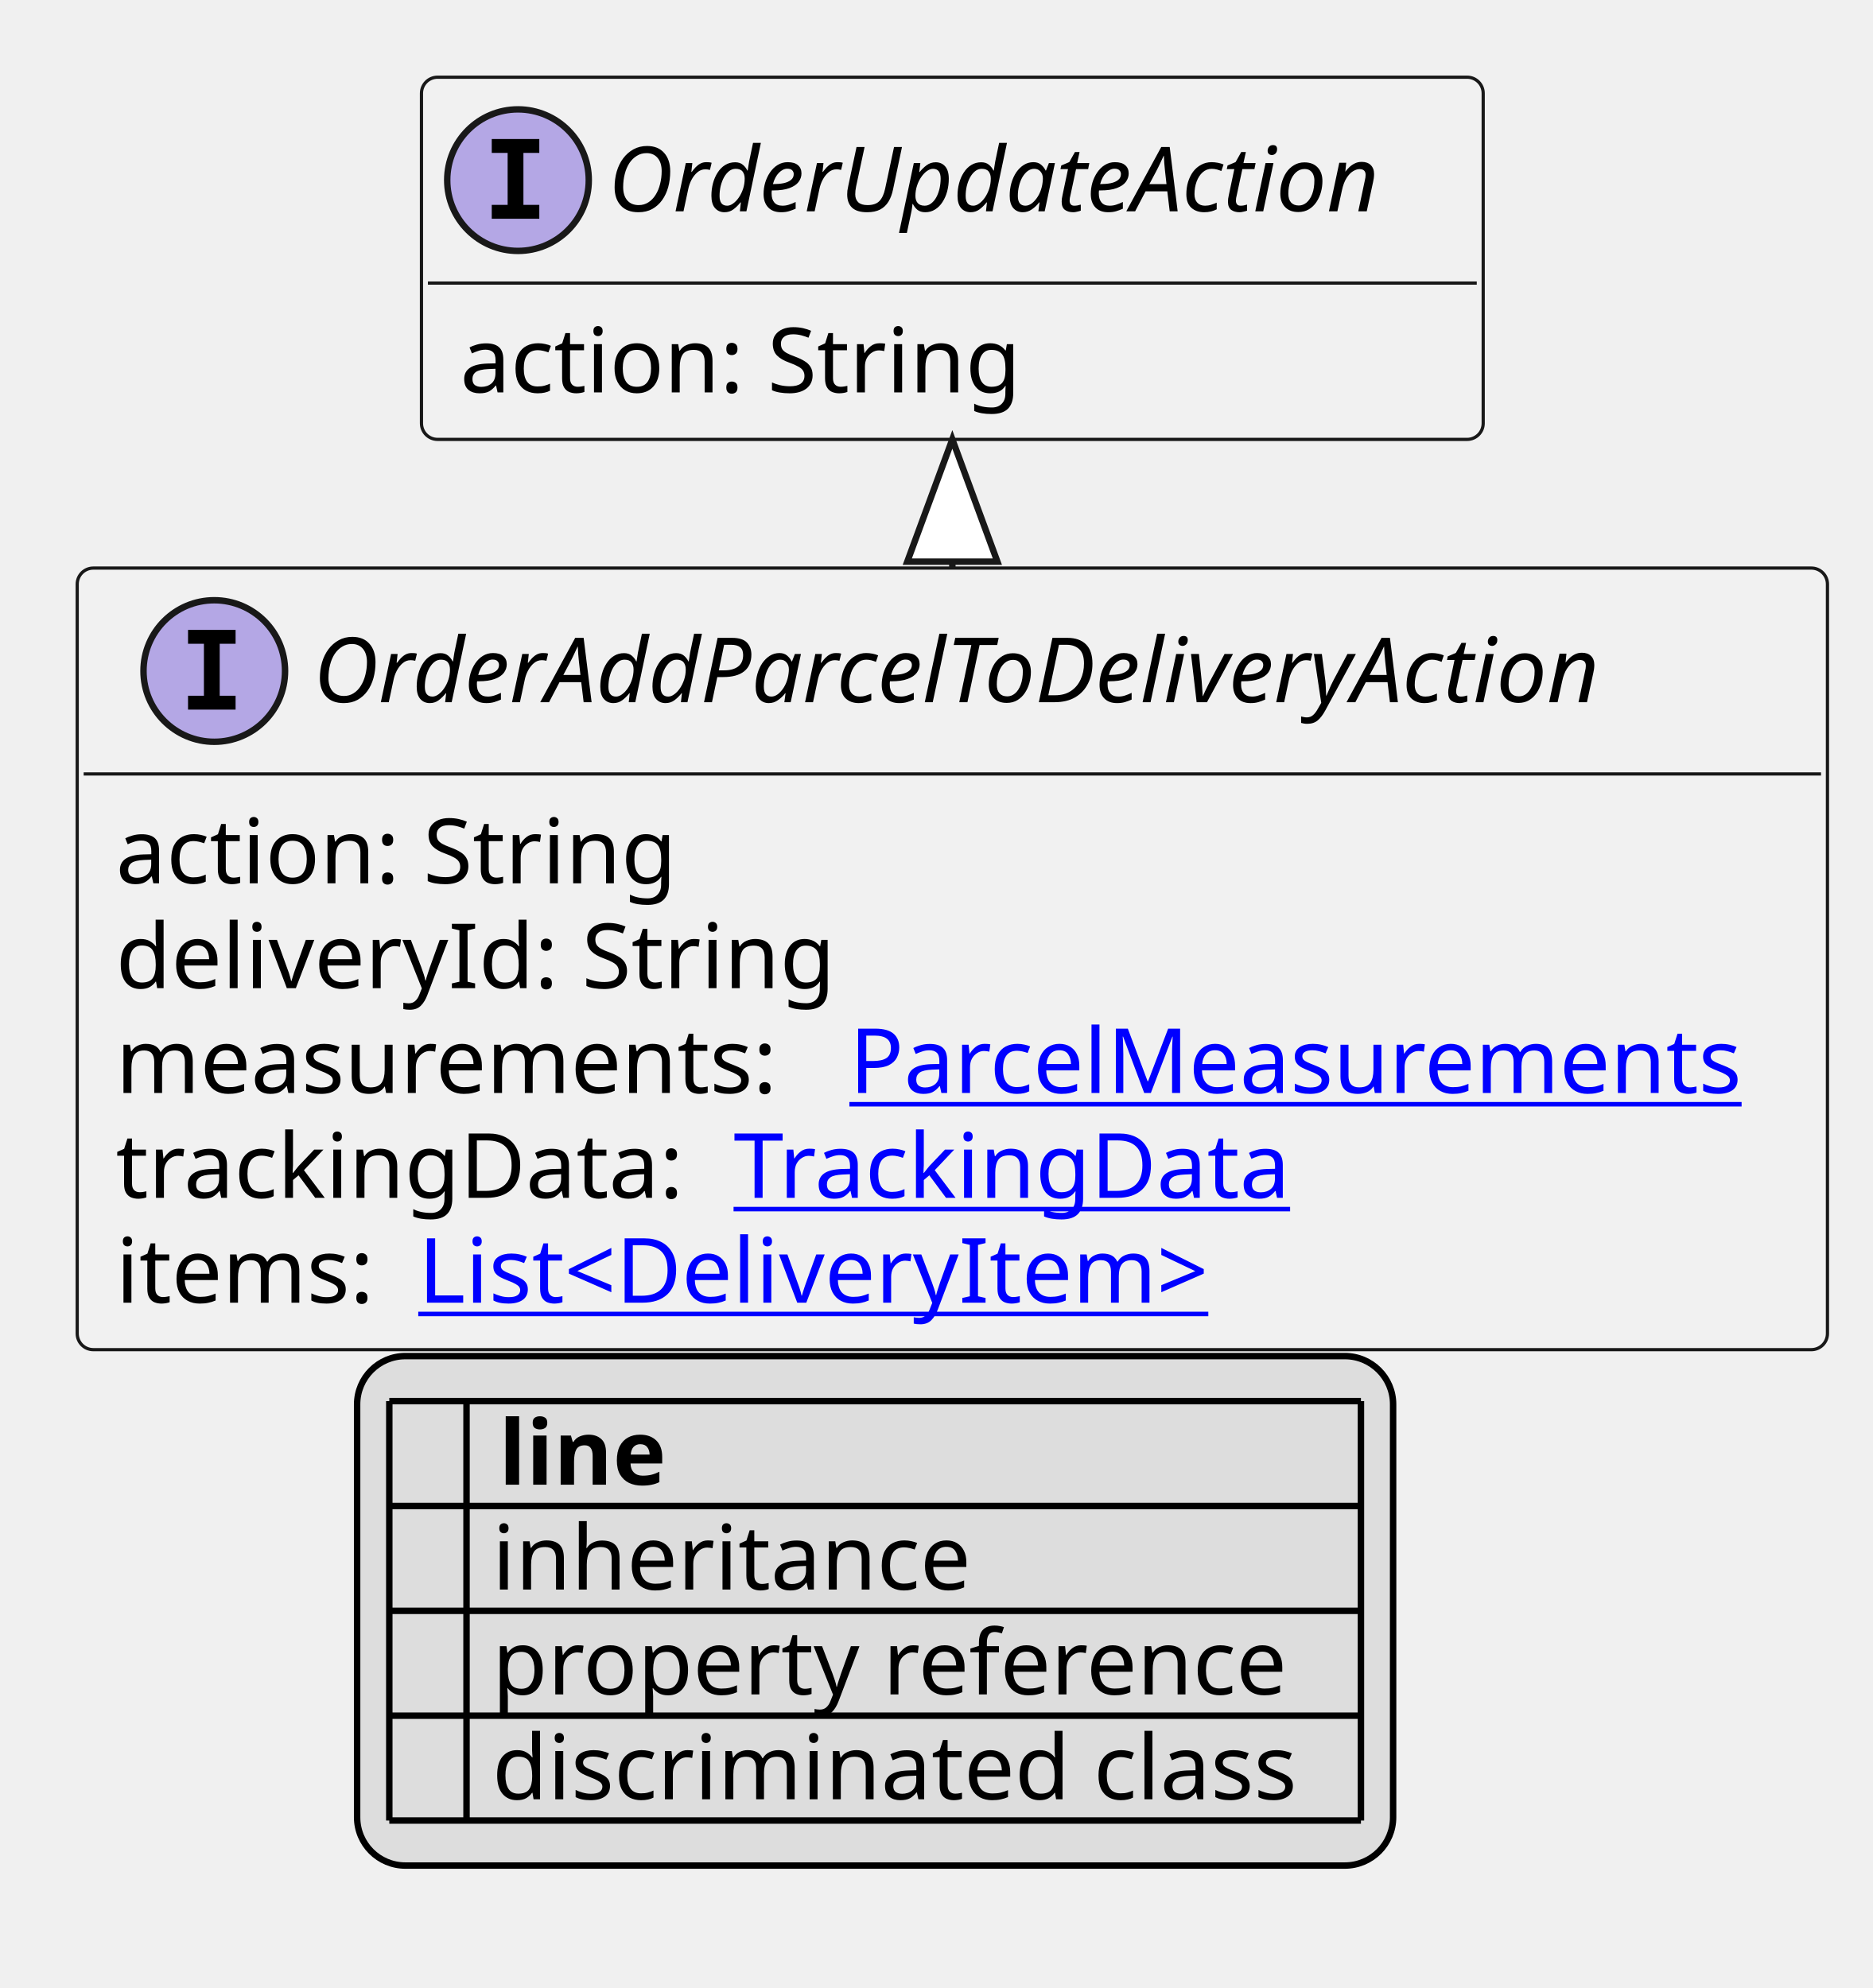
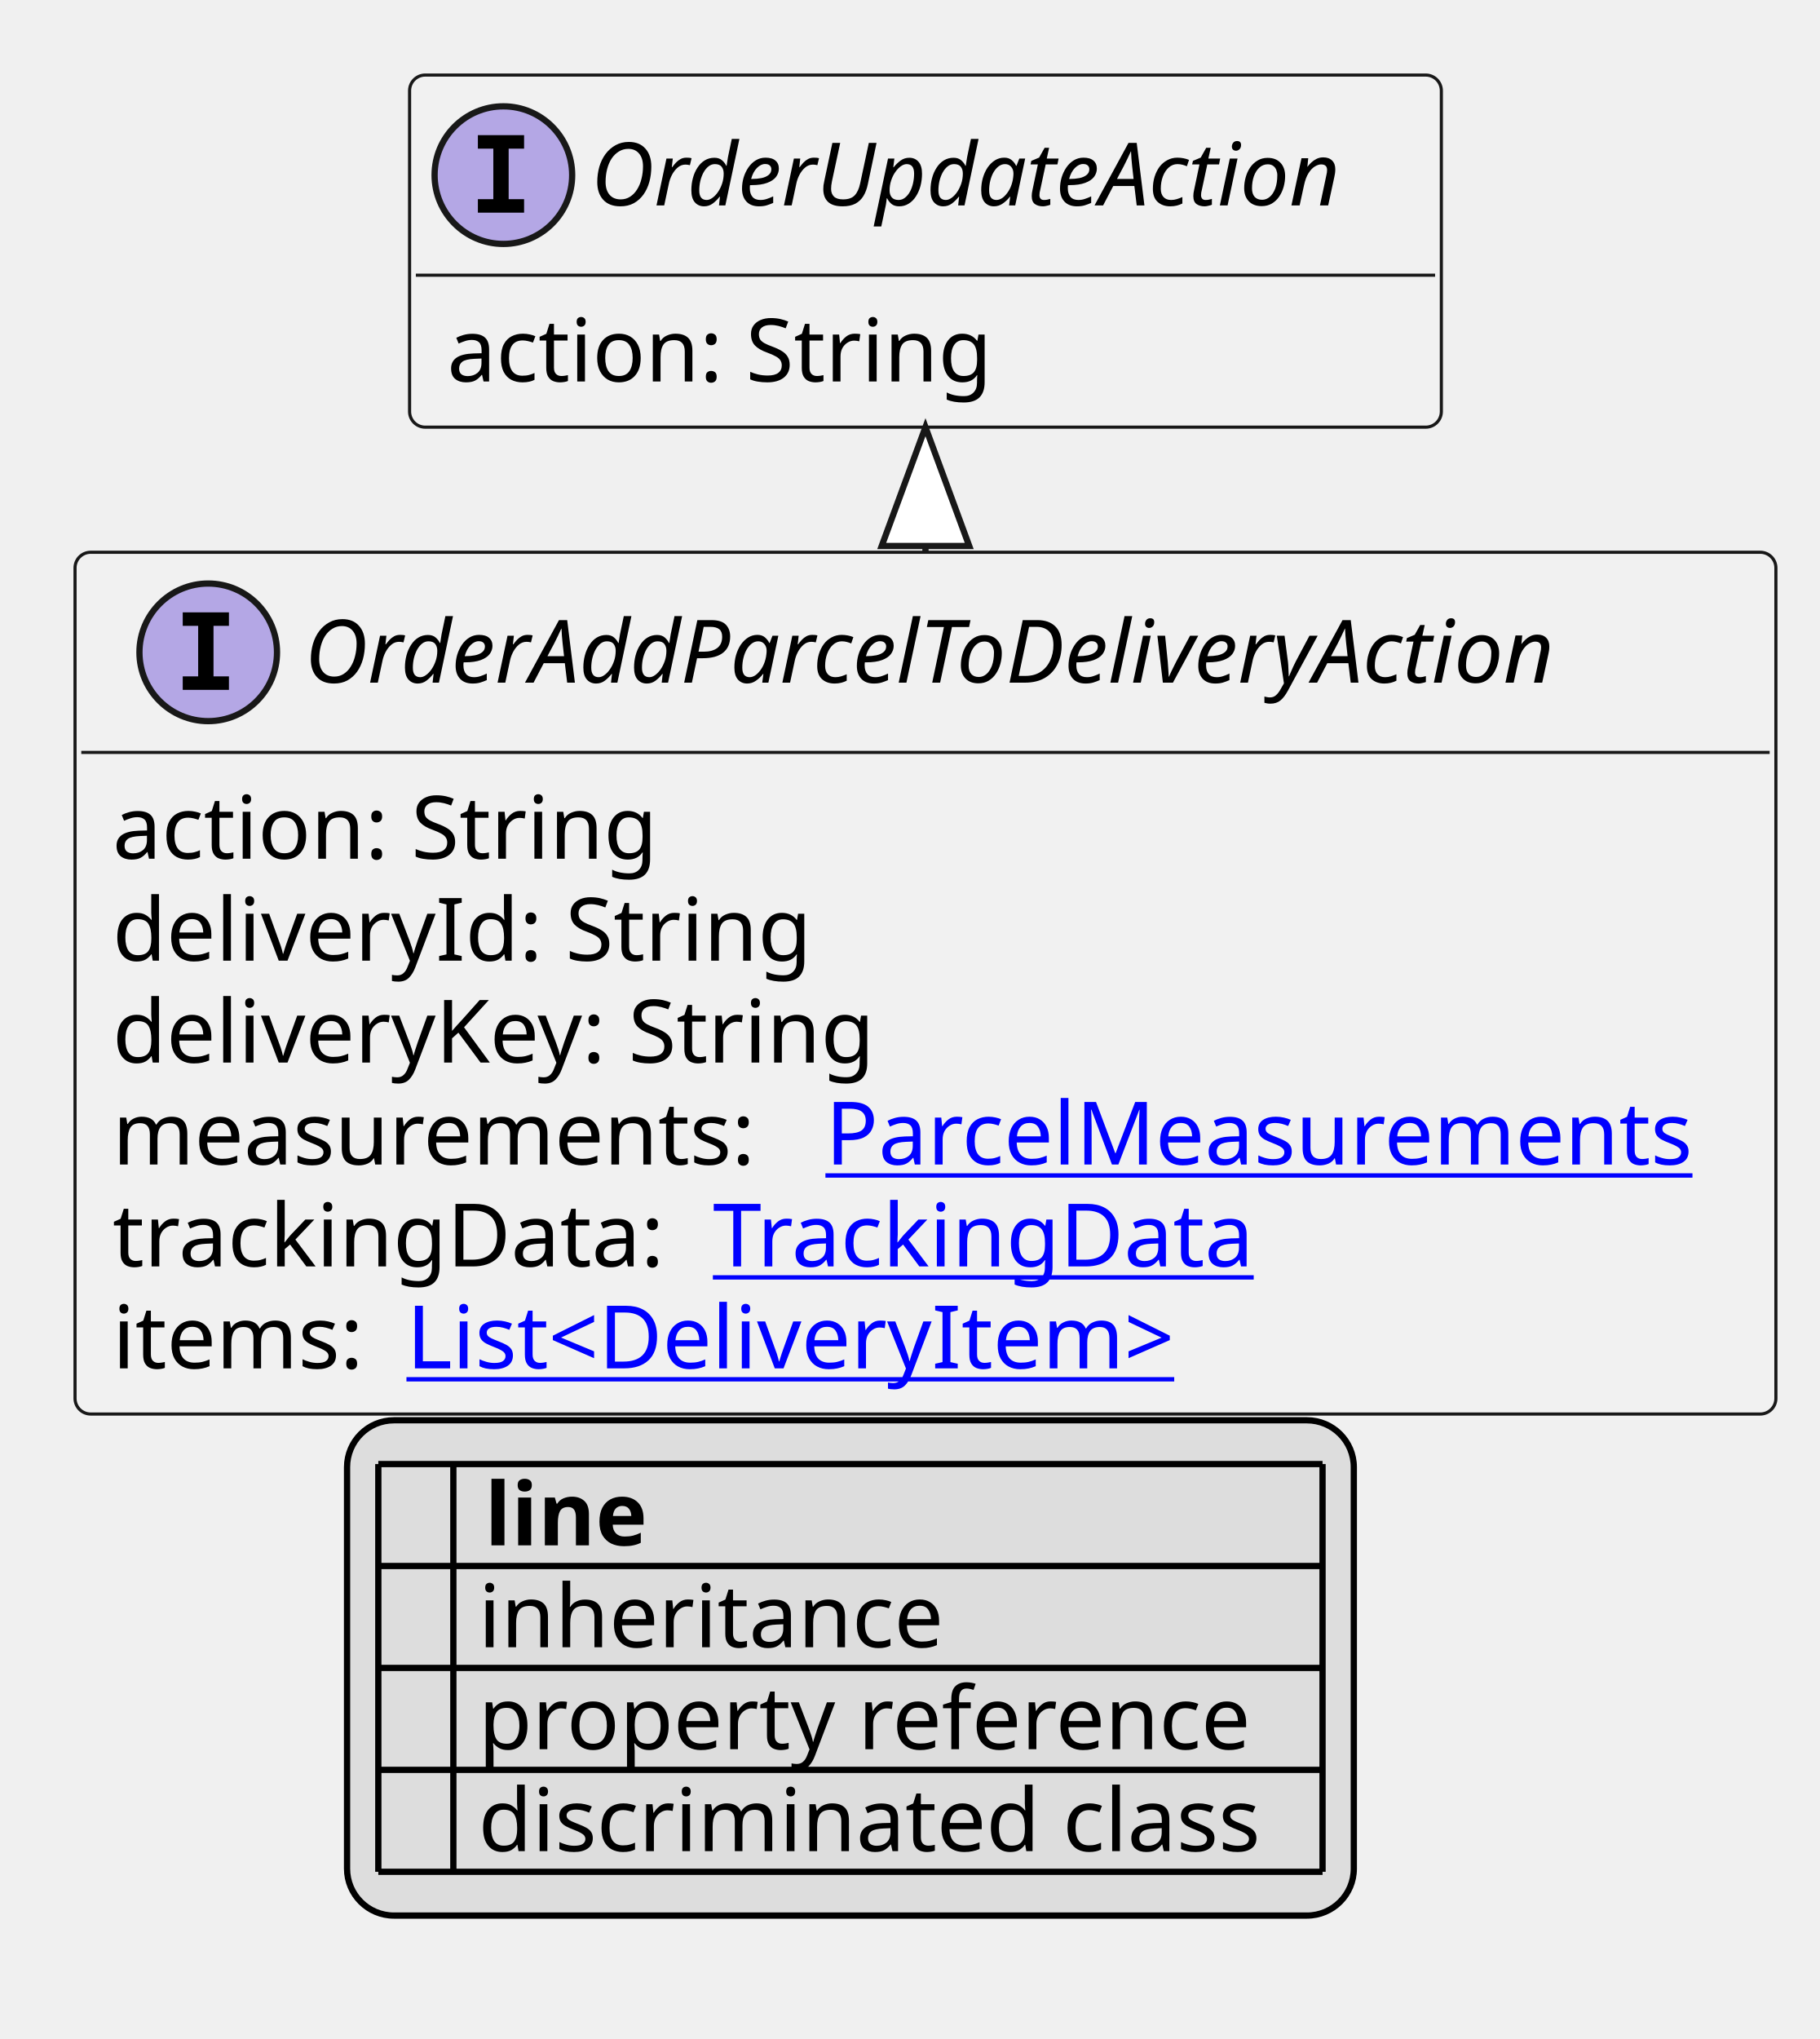
- <svg xmlns="http://www.w3.org/2000/svg" xmlns:xlink="http://www.w3.org/1999/xlink" contentStyleType="text/css" height="309px" preserveAspectRatio="none" style="width:291px;height:309px;background:#FFFFFF;" version="1.1" viewBox="0 0 291 309" width="291px" zoomAndPan="magnify">
+ <svg xmlns="http://www.w3.org/2000/svg" xmlns:xlink="http://www.w3.org/1999/xlink" contentStyleType="text/css" height="326px" preserveAspectRatio="none" style="width:291px;height:326px;background:#FFFFFF;" version="1.1" viewBox="0 0 291 326" width="291px" zoomAndPan="magnify">
  <defs>
-     <filter height="1" id="b10gp97jz9vrci0" width="1" x="0" y="0">
+     <filter height="1" id="boq4wgm0rin5z0" width="1" x="0" y="0">
      <feFlood flood-color="#000000" result="flood" />
      <feComposite in="SourceGraphic" in2="flood" operator="over" />
    </filter>
-     <filter height="1" id="b10gp97jz9vrci1" width="1" x="0" y="0">
+     <filter height="1" id="boq4wgm0rin5z1" width="1" x="0" y="0">
      <feFlood flood-color="#008000" result="flood" />
      <feComposite in="SourceGraphic" in2="flood" operator="over" />
    </filter>
-     <filter height="1" id="b10gp97jz9vrci2" width="1" x="0" y="0">
+     <filter height="1" id="boq4wgm0rin5z2" width="1" x="0" y="0">
      <feFlood flood-color="#0000FF" result="flood" />
      <feComposite in="SourceGraphic" in2="flood" operator="over" />
    </filter>
  </defs>
  <g>
    <a href="OrderAddParcelToDeliveryAction.svg" target="_top" title="OrderAddParcelToDeliveryAction.svg" xlink:actuate="onRequest" xlink:href="OrderAddParcelToDeliveryAction.svg" xlink:show="new" xlink:title="OrderAddParcelToDeliveryAction.svg" xlink:type="simple">
      <g id="elem_OrderAddParcelToDeliveryAction">
-         <rect codeLine="10" fill="#F1F1F1" height="121.484" id="OrderAddParcelToDeliveryAction" rx="2.5" ry="2.5" style="stroke:#181818;stroke-width:0.5;" width="272" x="12" y="88.297" />
+         <rect codeLine="10" fill="#F1F1F1" height="137.781" id="OrderAddParcelToDeliveryAction" rx="2.5" ry="2.5" style="stroke:#181818;stroke-width:0.5;" width="272" x="12" y="88.297" />
        <ellipse cx="33.3" cy="104.297" fill="#B4A7E5" rx="11" ry="11" style="stroke:#181818;stroke-width:1.0;" />
        <path d="M29.222,100.062 L29.222,97.906 L36.612,97.906 L36.612,100.062 L34.144,100.062 L34.144,108.141 L36.612,108.141 L36.612,110.297 L29.222,110.297 L29.222,108.141 L31.691,108.141 L31.691,100.062 L29.222,100.062 Z " fill="#000000" />
        <text fill="#000000" font-family="sans-serif" font-size="14" font-style="italic" lengthAdjust="spacing" textLength="226" x="48.7" y="109.144">OrderAddParcelToDeliveryAction</text>
        <line style="stroke:#181818;stroke-width:0.5;" x1="13" x2="283" y1="120.297" y2="120.297" />
        <text fill="#000000" font-family="sans-serif" font-size="14" lengthAdjust="spacing" textLength="91" x="18" y="137.292">action: String</text>
        <text fill="#000000" font-family="sans-serif" font-size="14" lengthAdjust="spacing" textLength="113" x="18" y="153.589">deliveryId: String</text>
-         <text fill="#000000" font-family="sans-serif" font-size="14" lengthAdjust="spacing" textLength="110" x="18" y="169.886">measurements:</text>
+         <text fill="#000000" font-family="sans-serif" font-size="14" lengthAdjust="spacing" textLength="126" x="18" y="169.886">deliveryKey: String</text>
+         <text fill="#000000" font-family="sans-serif" font-size="14" lengthAdjust="spacing" textLength="110" x="18" y="186.183">measurements:</text>
        <a href="ParcelMeasurements.svg" target="_top" title="ParcelMeasurements.svg" xlink:actuate="onRequest" xlink:href="ParcelMeasurements.svg" xlink:show="new" xlink:title="ParcelMeasurements.svg" xlink:type="simple">
-           <text fill="#0000FF" font-family="sans-serif" font-size="14" lengthAdjust="spacing" text-decoration="underline" textLength="146" x="132" y="169.886">ParcelMeasurements</text>
+           <text fill="#0000FF" font-family="sans-serif" font-size="14" lengthAdjust="spacing" text-decoration="underline" textLength="146" x="132" y="186.183">ParcelMeasurements</text>
        </a>
-         <text fill="#000000" font-family="sans-serif" font-size="14" lengthAdjust="spacing" textLength="92" x="18" y="186.183">trackingData:</text>
+         <text fill="#000000" font-family="sans-serif" font-size="14" lengthAdjust="spacing" textLength="92" x="18" y="202.48">trackingData:</text>
        <a href="TrackingData.svg" target="_top" title="TrackingData.svg" xlink:actuate="onRequest" xlink:href="TrackingData.svg" xlink:show="new" xlink:title="TrackingData.svg" xlink:type="simple">
-           <text fill="#0000FF" font-family="sans-serif" font-size="14" lengthAdjust="spacing" text-decoration="underline" textLength="91" x="114" y="186.183">TrackingData</text>
+           <text fill="#0000FF" font-family="sans-serif" font-size="14" lengthAdjust="spacing" text-decoration="underline" textLength="91" x="114" y="202.48">TrackingData</text>
        </a>
-         <text fill="#000000" font-family="sans-serif" font-size="14" lengthAdjust="spacing" textLength="43" x="18" y="202.48">items:</text>
+         <text fill="#000000" font-family="sans-serif" font-size="14" lengthAdjust="spacing" textLength="43" x="18" y="218.776">items:</text>
        <a href="DeliveryItem.svg" target="_top" title="DeliveryItem.svg" xlink:actuate="onRequest" xlink:href="DeliveryItem.svg" xlink:show="new" xlink:title="DeliveryItem.svg" xlink:type="simple">
-           <text fill="#0000FF" font-family="sans-serif" font-size="14" lengthAdjust="spacing" text-decoration="underline" textLength="131" x="65" y="202.48">List&lt;DeliveryItem&gt;</text>
+           <text fill="#0000FF" font-family="sans-serif" font-size="14" lengthAdjust="spacing" text-decoration="underline" textLength="131" x="65" y="218.776">List&lt;DeliveryItem&gt;</text>
        </a>
      </g>
    </a>
    <a href="OrderUpdateAction.svg" target="_top" title="OrderUpdateAction.svg" xlink:actuate="onRequest" xlink:href="OrderUpdateAction.svg" xlink:show="new" xlink:title="OrderUpdateAction.svg" xlink:type="simple">
      <g id="elem_OrderUpdateAction">
-         <rect codeLine="17" fill="#F1F1F1" height="56.297" id="OrderUpdateAction" rx="2.5" ry="2.5" style="stroke:#181818;stroke-width:0.5;" width="165" x="65.5" y="12" />
+         <rect codeLine="18" fill="#F1F1F1" height="56.297" id="OrderUpdateAction" rx="2.5" ry="2.5" style="stroke:#181818;stroke-width:0.5;" width="165" x="65.5" y="12" />
        <ellipse cx="80.5" cy="28" fill="#B4A7E5" rx="11" ry="11" style="stroke:#181818;stroke-width:1.0;" />
        <path d="M76.422,23.766 L76.422,21.609 L83.812,21.609 L83.812,23.766 L81.344,23.766 L81.344,31.844 L83.812,31.844 L83.812,34 L76.422,34 L76.422,31.844 L78.891,31.844 L78.891,23.766 L76.422,23.766 Z " fill="#000000" />
        <text fill="#000000" font-family="sans-serif" font-size="14" font-style="italic" lengthAdjust="spacing" textLength="133" x="94.5" y="32.847">OrderUpdateAction</text>
        <line style="stroke:#181818;stroke-width:0.5;" x1="66.5" x2="229.5" y1="44" y2="44" />
        <text fill="#000000" font-family="sans-serif" font-size="14" lengthAdjust="spacing" textLength="91" x="71.5" y="60.995">action: String</text>
      </g>
    </a>
    <line style="stroke:#181818;stroke-width:1.0;" x1="148" x2="148" y1="68.297" y2="88.297" />
    <polygon fill="#FFFFFF" points="148,68.297,141,87.297,155,87.297,148,68.297" style="stroke:#181818;stroke-width:1.0;" />
-     <rect fill="#DDDDDD" height="79.188" id="_legend" rx="7.5" ry="7.5" style="stroke:#000000;stroke-width:1.0;" width="161" x="55.5" y="210.781" />
-     <text fill="#000000" font-family="sans-serif" font-size="14" font-weight="bold" lengthAdjust="spacing" textLength="5" x="60.5" y="230.776"> </text>
-     <text fill="#000000" font-family="sans-serif" font-size="14" font-weight="bold" lengthAdjust="spacing" textLength="28" x="77.5" y="230.776">line</text>
-     <text fill="#000000" filter="url(#b10gp97jz9vrci0)" font-family="sans-serif" font-size="14" lengthAdjust="spacing" textLength="12" x="60.5" y="247.073">   </text>
-     <text fill="#000000" font-family="sans-serif" font-size="14" lengthAdjust="spacing" textLength="77" x="76.5" y="247.073">inheritance</text>
-     <text fill="#000000" filter="url(#b10gp97jz9vrci1)" font-family="sans-serif" font-size="14" lengthAdjust="spacing" textLength="12" x="60.5" y="263.37">   </text>
-     <text fill="#000000" font-family="sans-serif" font-size="14" lengthAdjust="spacing" textLength="129" x="76.5" y="263.37">property reference</text>
-     <text fill="#000000" filter="url(#b10gp97jz9vrci2)" font-family="sans-serif" font-size="14" lengthAdjust="spacing" textLength="12" x="60.5" y="279.667">   </text>
-     <text fill="#000000" font-family="sans-serif" font-size="14" lengthAdjust="spacing" textLength="131" x="76.5" y="279.667">discriminated class</text>
-     <line style="stroke:#000000;stroke-width:1.0;" x1="60.5" x2="211.5" y1="217.781" y2="217.781" />
+     <rect fill="#DDDDDD" height="79.188" id="_legend" rx="7.5" ry="7.5" style="stroke:#000000;stroke-width:1.0;" width="161" x="55.5" y="227.078" />
+     <text fill="#000000" font-family="sans-serif" font-size="14" font-weight="bold" lengthAdjust="spacing" textLength="5" x="60.5" y="247.073"> </text>
+     <text fill="#000000" font-family="sans-serif" font-size="14" font-weight="bold" lengthAdjust="spacing" textLength="28" x="77.5" y="247.073">line</text>
+     <text fill="#000000" filter="url(#boq4wgm0rin5z0)" font-family="sans-serif" font-size="14" lengthAdjust="spacing" textLength="12" x="60.5" y="263.37">   </text>
+     <text fill="#000000" font-family="sans-serif" font-size="14" lengthAdjust="spacing" textLength="77" x="76.5" y="263.37">inheritance</text>
+     <text fill="#000000" filter="url(#boq4wgm0rin5z1)" font-family="sans-serif" font-size="14" lengthAdjust="spacing" textLength="12" x="60.5" y="279.667">   </text>
+     <text fill="#000000" font-family="sans-serif" font-size="14" lengthAdjust="spacing" textLength="129" x="76.5" y="279.667">property reference</text>
+     <text fill="#000000" filter="url(#boq4wgm0rin5z2)" font-family="sans-serif" font-size="14" lengthAdjust="spacing" textLength="12" x="60.5" y="295.964">   </text>
+     <text fill="#000000" font-family="sans-serif" font-size="14" lengthAdjust="spacing" textLength="131" x="76.5" y="295.964">discriminated class</text>
    <line style="stroke:#000000;stroke-width:1.0;" x1="60.5" x2="211.5" y1="234.078" y2="234.078" />
    <line style="stroke:#000000;stroke-width:1.0;" x1="60.5" x2="211.5" y1="250.375" y2="250.375" />
    <line style="stroke:#000000;stroke-width:1.0;" x1="60.5" x2="211.5" y1="266.672" y2="266.672" />
    <line style="stroke:#000000;stroke-width:1.0;" x1="60.5" x2="211.5" y1="282.969" y2="282.969" />
-     <line style="stroke:#000000;stroke-width:1.0;" x1="60.5" x2="60.5" y1="217.781" y2="282.969" />
-     <line style="stroke:#000000;stroke-width:1.0;" x1="72.5" x2="72.5" y1="217.781" y2="282.969" />
-     <line style="stroke:#000000;stroke-width:1.0;" x1="211.5" x2="211.5" y1="217.781" y2="282.969" />
+     <line style="stroke:#000000;stroke-width:1.0;" x1="60.5" x2="211.5" y1="299.266" y2="299.266" />
+     <line style="stroke:#000000;stroke-width:1.0;" x1="60.5" x2="60.5" y1="234.078" y2="299.266" />
+     <line style="stroke:#000000;stroke-width:1.0;" x1="72.5" x2="72.5" y1="234.078" y2="299.266" />
+     <line style="stroke:#000000;stroke-width:1.0;" x1="211.5" x2="211.5" y1="234.078" y2="299.266" />
  </g>
</svg>
